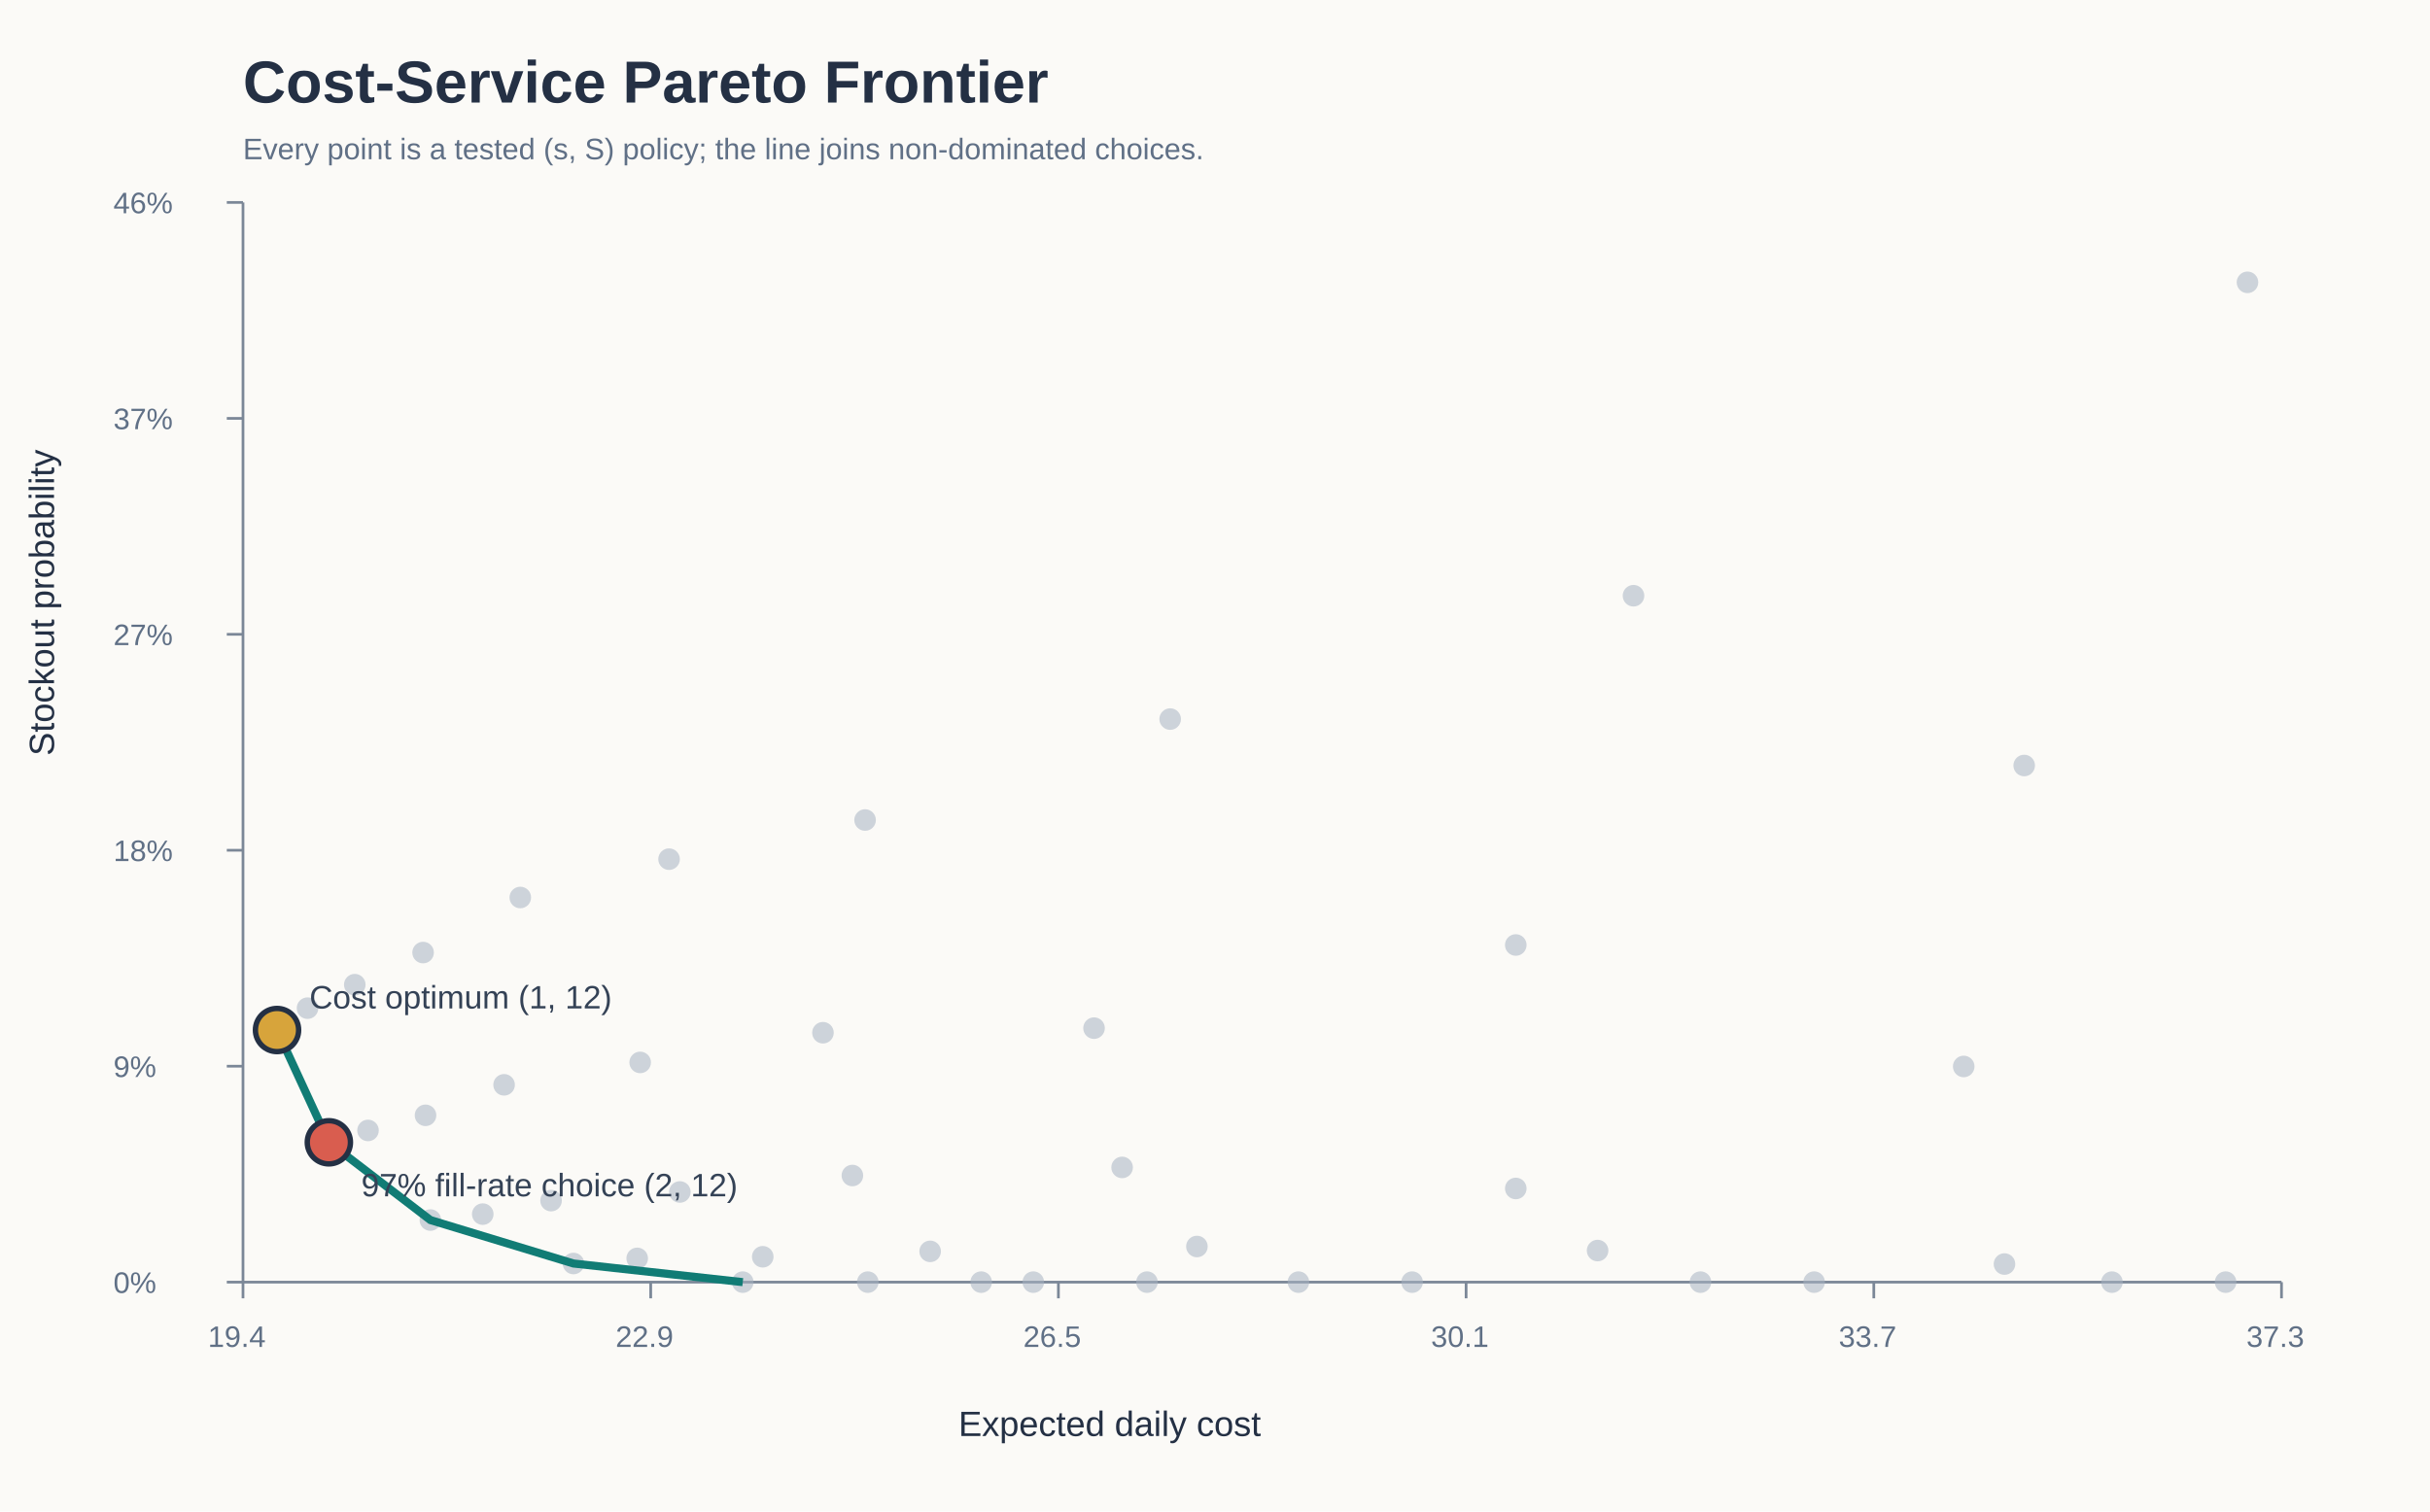
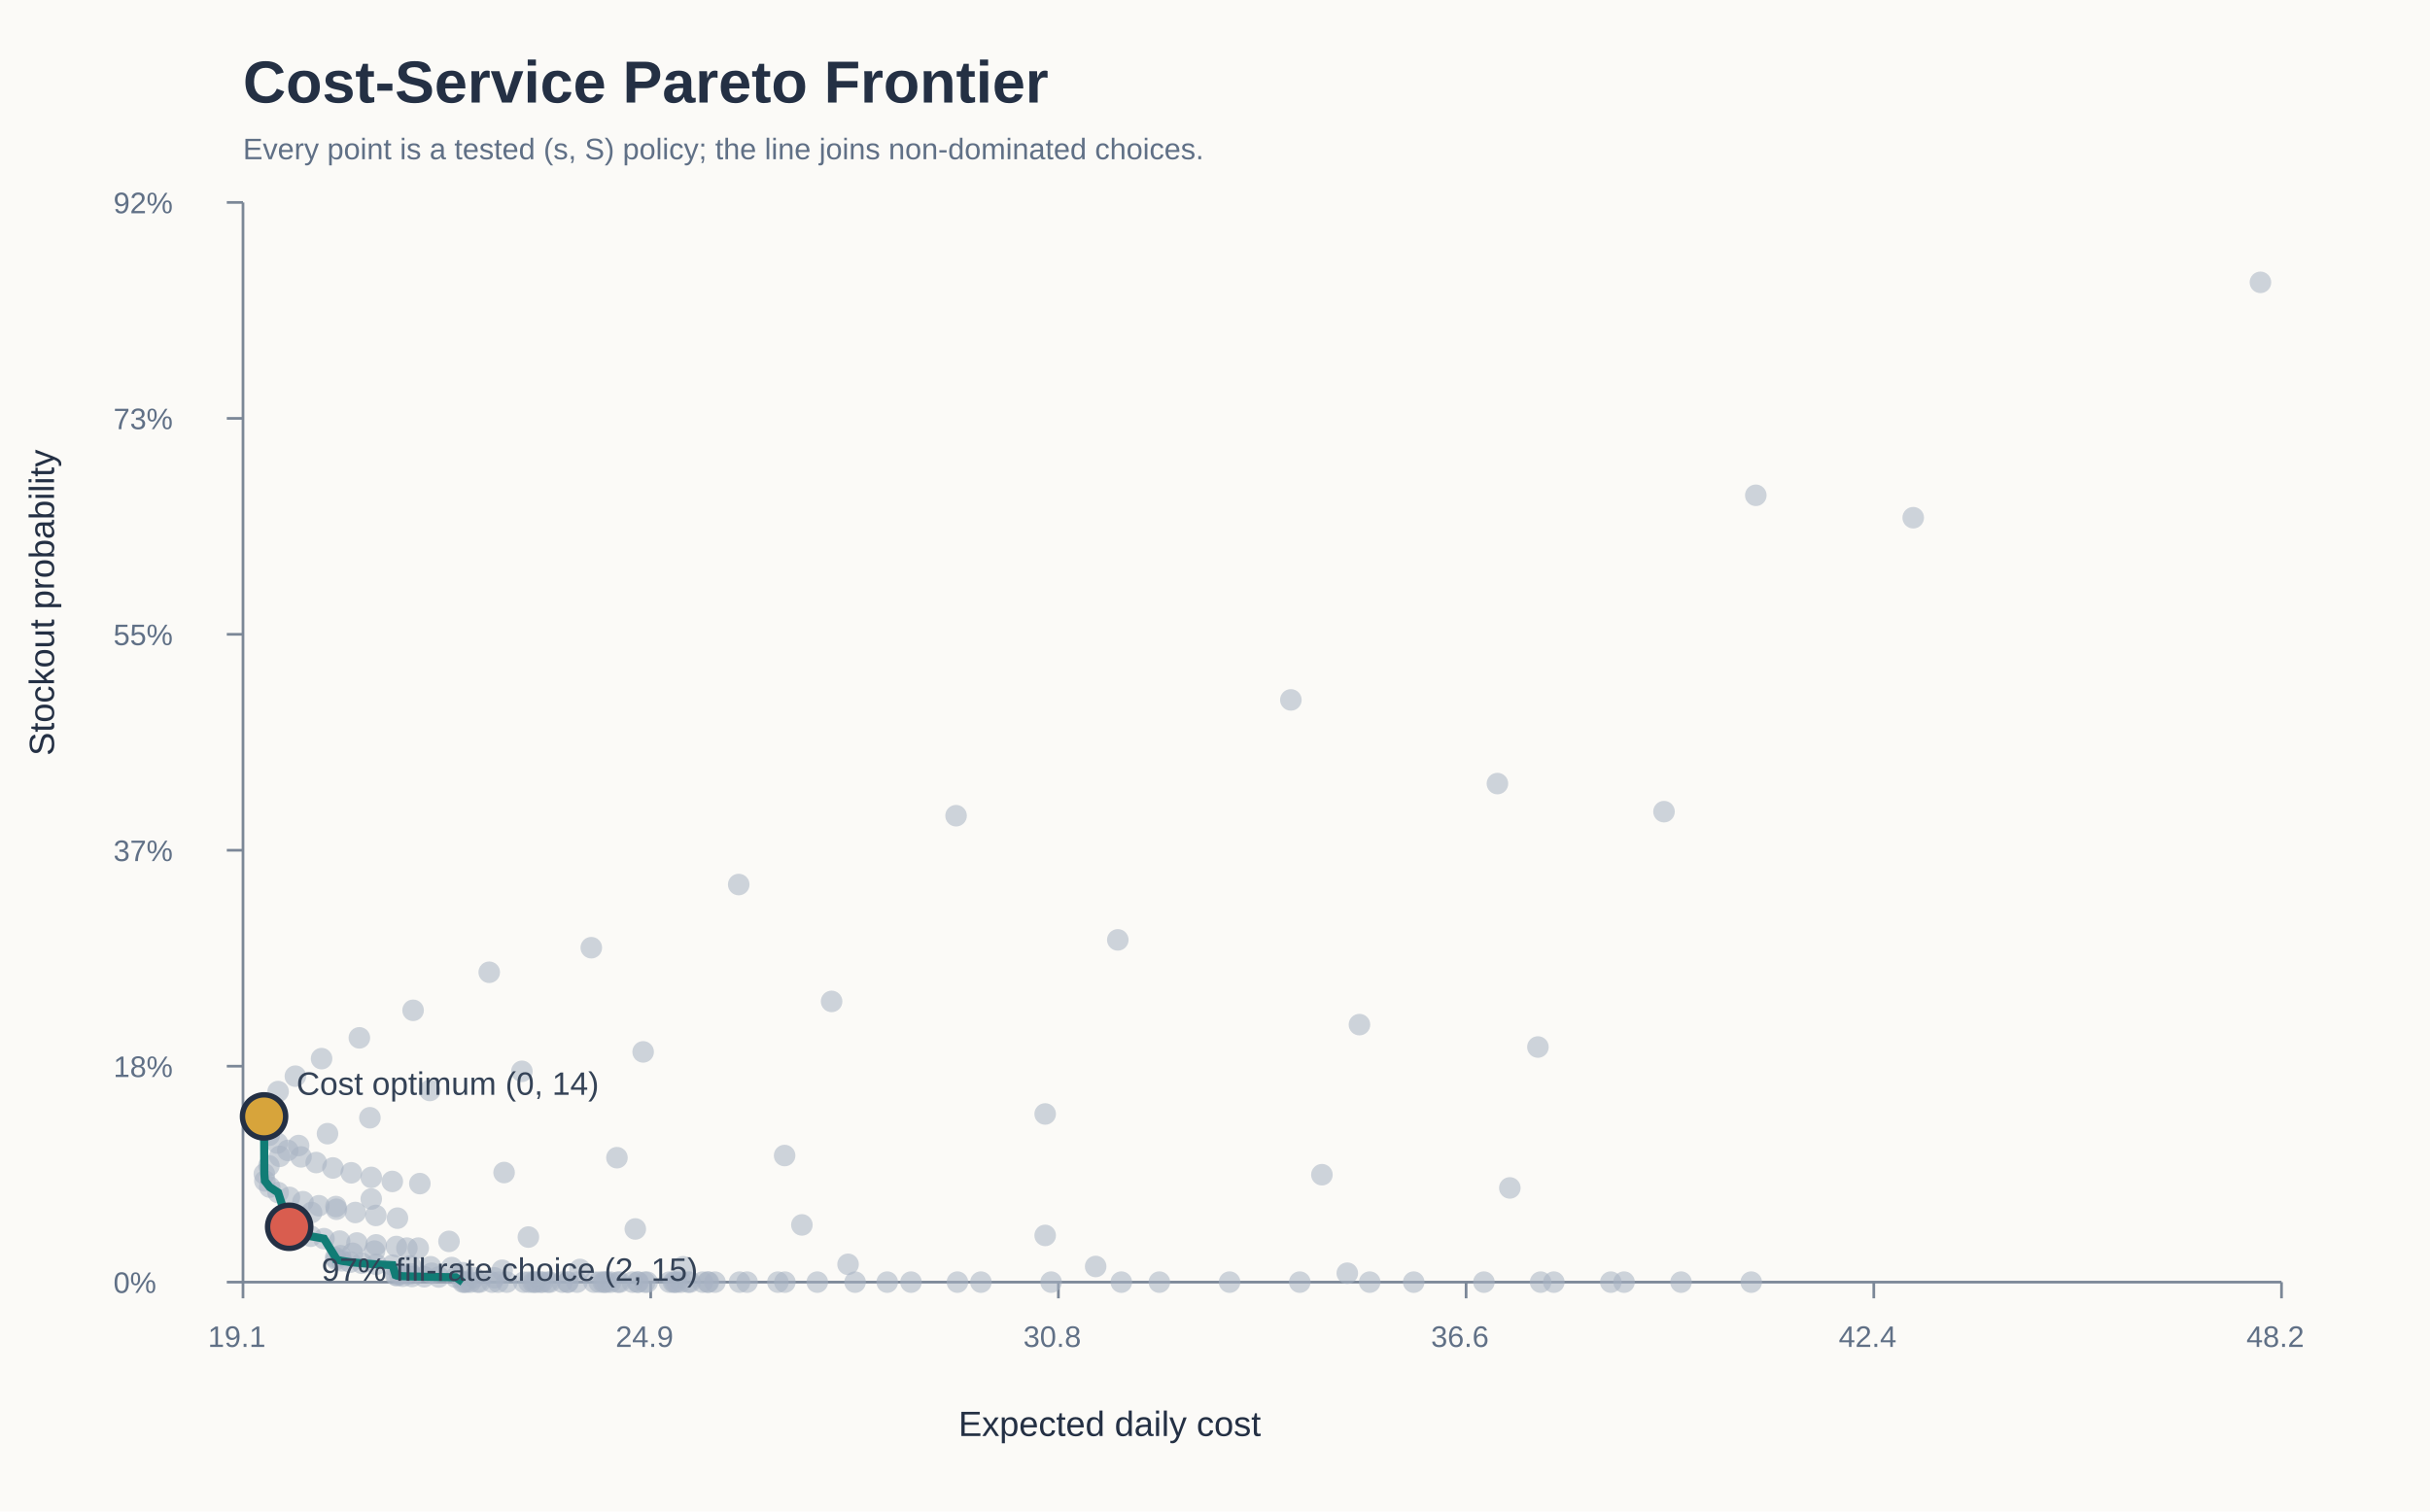
<svg xmlns="http://www.w3.org/2000/svg" width="900" height="560" viewBox="0 0 900 560">
  <rect width="100%" height="100%" fill="#fbfaf7" />
  <style>
text { font-family: Arial, sans-serif; fill: #243044; }
.title { font-size: 22px; font-weight: 700; }
.label { font-size: 13px; }
.tick { font-size: 11px; fill: #607086; }
.annotation { font-size: 12px; fill: #344256; }
</style>
  <text x="90" y="38" class="title">Cost-Service Pareto Frontier</text>
  <text x="90" y="59" class="tick">Every point is a tested (s, S) policy; the line joins non-dominated choices.</text>
  <line x1="90" y1="475" x2="845" y2="475" stroke="#7b8797" />
  <line x1="90" y1="75" x2="90" y2="475" stroke="#7b8797" />
  <line x1="90.0" y1="475" x2="90.0" y2="481" stroke="#7b8797" />
-   <text x="77.0" y="499" class="tick">19.4</text>
+   <text x="77.0" y="499" class="tick">19.1</text>
  <line x1="241.0" y1="475" x2="241.0" y2="481" stroke="#7b8797" />
-   <text x="228.0" y="499" class="tick">22.9</text>
+   <text x="228.0" y="499" class="tick">24.9</text>
  <line x1="392.0" y1="475" x2="392.0" y2="481" stroke="#7b8797" />
-   <text x="379.0" y="499" class="tick">26.5</text>
+   <text x="379.0" y="499" class="tick">30.8</text>
  <line x1="543.0" y1="475" x2="543.0" y2="481" stroke="#7b8797" />
-   <text x="530.0" y="499" class="tick">30.1</text>
+   <text x="530.0" y="499" class="tick">36.6</text>
  <line x1="694.0" y1="475" x2="694.0" y2="481" stroke="#7b8797" />
-   <text x="681.0" y="499" class="tick">33.7</text>
+   <text x="681.0" y="499" class="tick">42.4</text>
  <line x1="845.0" y1="475" x2="845.0" y2="481" stroke="#7b8797" />
-   <text x="832.0" y="499" class="tick">37.3</text>
+   <text x="832.0" y="499" class="tick">48.2</text>
  <line x1="84" y1="475.0" x2="90" y2="475.0" stroke="#7b8797" />
  <text x="42" y="479.0" class="tick">0%</text>
  <line x1="84" y1="395.0" x2="90" y2="395.0" stroke="#7b8797" />
-   <text x="42" y="399.0" class="tick">9%</text>
+   <text x="42" y="399.0" class="tick">18%</text>
  <line x1="84" y1="315.0" x2="90" y2="315.0" stroke="#7b8797" />
-   <text x="42" y="319.0" class="tick">18%</text>
+   <text x="42" y="319.0" class="tick">37%</text>
  <line x1="84" y1="235.0" x2="90" y2="235.0" stroke="#7b8797" />
-   <text x="42" y="239.0" class="tick">27%</text>
+   <text x="42" y="239.0" class="tick">55%</text>
  <line x1="84" y1="155.0" x2="90" y2="155.0" stroke="#7b8797" />
-   <text x="42" y="159.0" class="tick">37%</text>
+   <text x="42" y="159.0" class="tick">73%</text>
  <line x1="84" y1="75.0" x2="90" y2="75.0" stroke="#7b8797" />
-   <text x="42" y="79.0" class="tick">46%</text>
-   <circle cx="102.6" cy="381.6" r="4" fill="#a8b3c2" opacity="0.55" />
-   <circle cx="113.9" cy="373.5" r="4" fill="#a8b3c2" opacity="0.55" />
-   <circle cx="121.8" cy="423.2" r="4" fill="#a8b3c2" opacity="0.55" />
-   <circle cx="131.4" cy="364.8" r="4" fill="#a8b3c2" opacity="0.55" />
-   <circle cx="136.3" cy="418.8" r="4" fill="#a8b3c2" opacity="0.55" />
-   <circle cx="156.7" cy="352.9" r="4" fill="#a8b3c2" opacity="0.55" />
-   <circle cx="157.6" cy="413.2" r="4" fill="#a8b3c2" opacity="0.55" />
-   <circle cx="159.4" cy="452.0" r="4" fill="#a8b3c2" opacity="0.55" />
-   <circle cx="178.8" cy="449.8" r="4" fill="#a8b3c2" opacity="0.55" />
-   <circle cx="186.7" cy="401.9" r="4" fill="#a8b3c2" opacity="0.55" />
-   <circle cx="192.7" cy="332.5" r="4" fill="#a8b3c2" opacity="0.55" />
-   <circle cx="204.1" cy="444.8" r="4" fill="#a8b3c2" opacity="0.55" />
-   <circle cx="212.4" cy="468.1" r="4" fill="#a8b3c2" opacity="0.55" />
-   <circle cx="236.0" cy="466.2" r="4" fill="#a8b3c2" opacity="0.55" />
-   <circle cx="237.1" cy="393.6" r="4" fill="#a8b3c2" opacity="0.55" />
-   <circle cx="247.8" cy="318.3" r="4" fill="#a8b3c2" opacity="0.55" />
-   <circle cx="251.8" cy="441.6" r="4" fill="#a8b3c2" opacity="0.55" />
-   <circle cx="275.1" cy="475.0" r="4" fill="#a8b3c2" opacity="0.55" />
-   <circle cx="282.5" cy="465.6" r="4" fill="#a8b3c2" opacity="0.55" />
-   <circle cx="304.8" cy="382.6" r="4" fill="#a8b3c2" opacity="0.55" />
-   <circle cx="315.7" cy="435.5" r="4" fill="#a8b3c2" opacity="0.55" />
-   <circle cx="320.4" cy="303.8" r="4" fill="#a8b3c2" opacity="0.55" />
-   <circle cx="321.4" cy="475.0" r="4" fill="#a8b3c2" opacity="0.55" />
-   <circle cx="344.5" cy="463.6" r="4" fill="#a8b3c2" opacity="0.55" />
-   <circle cx="363.4" cy="475.0" r="4" fill="#a8b3c2" opacity="0.55" />
-   <circle cx="382.7" cy="475.0" r="4" fill="#a8b3c2" opacity="0.55" />
-   <circle cx="405.2" cy="380.9" r="4" fill="#a8b3c2" opacity="0.55" />
-   <circle cx="415.6" cy="432.5" r="4" fill="#a8b3c2" opacity="0.55" />
-   <circle cx="424.8" cy="475.0" r="4" fill="#a8b3c2" opacity="0.55" />
-   <circle cx="433.4" cy="266.4" r="4" fill="#a8b3c2" opacity="0.55" />
-   <circle cx="443.3" cy="461.8" r="4" fill="#a8b3c2" opacity="0.55" />
-   <circle cx="480.9" cy="475.0" r="4" fill="#a8b3c2" opacity="0.55" />
-   <circle cx="523.0" cy="475.0" r="4" fill="#a8b3c2" opacity="0.55" />
-   <circle cx="561.4" cy="440.3" r="4" fill="#a8b3c2" opacity="0.55" />
-   <circle cx="561.4" cy="350.1" r="4" fill="#a8b3c2" opacity="0.55" />
-   <circle cx="591.7" cy="463.3" r="4" fill="#a8b3c2" opacity="0.55" />
-   <circle cx="605.0" cy="220.7" r="4" fill="#a8b3c2" opacity="0.55" />
-   <circle cx="629.8" cy="475.0" r="4" fill="#a8b3c2" opacity="0.55" />
-   <circle cx="671.9" cy="475.0" r="4" fill="#a8b3c2" opacity="0.55" />
-   <circle cx="727.3" cy="395.1" r="4" fill="#a8b3c2" opacity="0.55" />
-   <circle cx="742.4" cy="468.3" r="4" fill="#a8b3c2" opacity="0.55" />
-   <circle cx="749.7" cy="283.6" r="4" fill="#a8b3c2" opacity="0.55" />
-   <circle cx="782.2" cy="475.0" r="4" fill="#a8b3c2" opacity="0.55" />
-   <circle cx="824.3" cy="475.0" r="4" fill="#a8b3c2" opacity="0.55" />
-   <circle cx="832.4" cy="104.6" r="4" fill="#a8b3c2" opacity="0.55" />
-   <polyline points="102.6,381.6 121.8,423.2 159.4,452.0 212.4,468.1 275.1,475.0" fill="none" stroke="#117c75" stroke-width="3" />
-   <circle cx="102.6" cy="381.6" r="8" fill="#d7a43b" stroke="#243044" stroke-width="2" />
-   <circle cx="121.8" cy="423.2" r="8" fill="#d95d4f" stroke="#243044" stroke-width="2" />
-   <text x="114.6" y="373.6" class="annotation">Cost optimum (1, 12)</text>
-   <text x="133.8" y="443.2" class="annotation">97% fill-rate choice (2, 12)</text>
+   <text x="42" y="79.0" class="tick">92%</text>
+   <circle cx="97.8" cy="413.6" r="4" fill="#a8b3c2" opacity="0.55" />
+   <circle cx="97.9" cy="434.9" r="4" fill="#a8b3c2" opacity="0.55" />
+   <circle cx="98.0" cy="417.3" r="4" fill="#a8b3c2" opacity="0.55" />
+   <circle cx="98.1" cy="437.5" r="4" fill="#a8b3c2" opacity="0.55" />
+   <circle cx="99.4" cy="409.2" r="4" fill="#a8b3c2" opacity="0.55" />
+   <circle cx="99.6" cy="431.9" r="4" fill="#a8b3c2" opacity="0.55" />
+   <circle cx="99.7" cy="420.6" r="4" fill="#a8b3c2" opacity="0.55" />
+   <circle cx="99.9" cy="439.8" r="4" fill="#a8b3c2" opacity="0.55" />
+   <circle cx="102.7" cy="423.5" r="4" fill="#a8b3c2" opacity="0.55" />
+   <circle cx="103.0" cy="441.8" r="4" fill="#a8b3c2" opacity="0.55" />
+   <circle cx="103.0" cy="404.4" r="4" fill="#a8b3c2" opacity="0.55" />
+   <circle cx="103.6" cy="428.4" r="4" fill="#a8b3c2" opacity="0.55" />
+   <circle cx="106.6" cy="426.2" r="4" fill="#a8b3c2" opacity="0.55" />
+   <circle cx="107.1" cy="454.5" r="4" fill="#a8b3c2" opacity="0.55" />
+   <circle cx="107.2" cy="443.6" r="4" fill="#a8b3c2" opacity="0.55" />
+   <circle cx="107.5" cy="453.0" r="4" fill="#a8b3c2" opacity="0.55" />
+   <circle cx="108.5" cy="455.9" r="4" fill="#a8b3c2" opacity="0.55" />
+   <circle cx="109.4" cy="398.7" r="4" fill="#a8b3c2" opacity="0.55" />
+   <circle cx="110.1" cy="451.1" r="4" fill="#a8b3c2" opacity="0.55" />
+   <circle cx="110.6" cy="424.4" r="4" fill="#a8b3c2" opacity="0.55" />
+   <circle cx="111.2" cy="457.0" r="4" fill="#a8b3c2" opacity="0.55" />
+   <circle cx="111.5" cy="428.6" r="4" fill="#a8b3c2" opacity="0.55" />
+   <circle cx="112.2" cy="445.2" r="4" fill="#a8b3c2" opacity="0.55" />
+   <circle cx="115.1" cy="458.0" r="4" fill="#a8b3c2" opacity="0.55" />
+   <circle cx="115.4" cy="449.2" r="4" fill="#a8b3c2" opacity="0.55" />
+   <circle cx="117.1" cy="430.7" r="4" fill="#a8b3c2" opacity="0.55" />
+   <circle cx="118.1" cy="446.7" r="4" fill="#a8b3c2" opacity="0.55" />
+   <circle cx="119.1" cy="392.2" r="4" fill="#a8b3c2" opacity="0.55" />
+   <circle cx="120.0" cy="458.9" r="4" fill="#a8b3c2" opacity="0.55" />
+   <circle cx="121.3" cy="420.0" r="4" fill="#a8b3c2" opacity="0.55" />
+   <circle cx="123.3" cy="432.7" r="4" fill="#a8b3c2" opacity="0.55" />
+   <circle cx="124.3" cy="465.9" r="4" fill="#a8b3c2" opacity="0.55" />
+   <circle cx="124.4" cy="447.0" r="4" fill="#a8b3c2" opacity="0.55" />
+   <circle cx="124.5" cy="466.6" r="4" fill="#a8b3c2" opacity="0.55" />
+   <circle cx="124.6" cy="448.0" r="4" fill="#a8b3c2" opacity="0.55" />
+   <circle cx="125.8" cy="459.8" r="4" fill="#a8b3c2" opacity="0.55" />
+   <circle cx="126.1" cy="465.2" r="4" fill="#a8b3c2" opacity="0.55" />
+   <circle cx="126.5" cy="467.1" r="4" fill="#a8b3c2" opacity="0.55" />
+   <circle cx="129.7" cy="467.6" r="4" fill="#a8b3c2" opacity="0.55" />
+   <circle cx="130.1" cy="434.5" r="4" fill="#a8b3c2" opacity="0.55" />
+   <circle cx="130.6" cy="464.3" r="4" fill="#a8b3c2" opacity="0.55" />
+   <circle cx="131.6" cy="449.2" r="4" fill="#a8b3c2" opacity="0.55" />
+   <circle cx="132.2" cy="460.5" r="4" fill="#a8b3c2" opacity="0.55" />
+   <circle cx="133.1" cy="384.5" r="4" fill="#a8b3c2" opacity="0.55" />
+   <circle cx="134.0" cy="468.0" r="4" fill="#a8b3c2" opacity="0.55" />
+   <circle cx="137.0" cy="414.1" r="4" fill="#a8b3c2" opacity="0.55" />
+   <circle cx="137.5" cy="436.2" r="4" fill="#a8b3c2" opacity="0.55" />
+   <circle cx="137.5" cy="444.2" r="4" fill="#a8b3c2" opacity="0.55" />
+   <circle cx="138.7" cy="463.5" r="4" fill="#a8b3c2" opacity="0.55" />
+   <circle cx="139.2" cy="450.3" r="4" fill="#a8b3c2" opacity="0.55" />
+   <circle cx="139.3" cy="461.2" r="4" fill="#a8b3c2" opacity="0.55" />
+   <circle cx="139.3" cy="468.4" r="4" fill="#a8b3c2" opacity="0.55" />
+   <circle cx="145.3" cy="437.7" r="4" fill="#a8b3c2" opacity="0.55" />
+   <circle cx="145.4" cy="468.7" r="4" fill="#a8b3c2" opacity="0.55" />
+   <circle cx="146.5" cy="472.4" r="4" fill="#a8b3c2" opacity="0.55" />
+   <circle cx="146.8" cy="461.8" r="4" fill="#a8b3c2" opacity="0.55" />
+   <circle cx="147.0" cy="472.6" r="4" fill="#a8b3c2" opacity="0.55" />
+   <circle cx="147.2" cy="451.3" r="4" fill="#a8b3c2" opacity="0.55" />
+   <circle cx="148.0" cy="472.2" r="4" fill="#a8b3c2" opacity="0.55" />
+   <circle cx="149.2" cy="472.8" r="4" fill="#a8b3c2" opacity="0.55" />
+   <circle cx="150.7" cy="462.4" r="4" fill="#a8b3c2" opacity="0.55" />
+   <circle cx="152.1" cy="471.9" r="4" fill="#a8b3c2" opacity="0.55" />
+   <circle cx="152.1" cy="469.0" r="4" fill="#a8b3c2" opacity="0.55" />
+   <circle cx="152.6" cy="472.9" r="4" fill="#a8b3c2" opacity="0.55" />
+   <circle cx="153.0" cy="374.3" r="4" fill="#a8b3c2" opacity="0.55" />
+   <circle cx="154.9" cy="462.4" r="4" fill="#a8b3c2" opacity="0.55" />
+   <circle cx="155.5" cy="438.5" r="4" fill="#a8b3c2" opacity="0.55" />
+   <circle cx="157.1" cy="473.0" r="4" fill="#a8b3c2" opacity="0.55" />
+   <circle cx="159.2" cy="404.0" r="4" fill="#a8b3c2" opacity="0.55" />
+   <circle cx="159.5" cy="469.3" r="4" fill="#a8b3c2" opacity="0.55" />
+   <circle cx="159.9" cy="471.7" r="4" fill="#a8b3c2" opacity="0.55" />
+   <circle cx="162.5" cy="473.1" r="4" fill="#a8b3c2" opacity="0.55" />
+   <circle cx="166.3" cy="459.9" r="4" fill="#a8b3c2" opacity="0.55" />
+   <circle cx="167.3" cy="469.6" r="4" fill="#a8b3c2" opacity="0.55" />
+   <circle cx="168.8" cy="473.2" r="4" fill="#a8b3c2" opacity="0.55" />
+   <circle cx="171.4" cy="471.5" r="4" fill="#a8b3c2" opacity="0.55" />
+   <circle cx="171.4" cy="475.0" r="4" fill="#a8b3c2" opacity="0.55" />
+   <circle cx="172.0" cy="475.0" r="4" fill="#a8b3c2" opacity="0.55" />
+   <circle cx="172.8" cy="475.0" r="4" fill="#a8b3c2" opacity="0.55" />
+   <circle cx="174.2" cy="475.0" r="4" fill="#a8b3c2" opacity="0.55" />
+   <circle cx="175.6" cy="473.3" r="4" fill="#a8b3c2" opacity="0.55" />
+   <circle cx="176.8" cy="475.0" r="4" fill="#a8b3c2" opacity="0.55" />
+   <circle cx="177.7" cy="475.0" r="4" fill="#a8b3c2" opacity="0.55" />
+   <circle cx="181.2" cy="360.2" r="4" fill="#a8b3c2" opacity="0.55" />
+   <circle cx="182.2" cy="475.0" r="4" fill="#a8b3c2" opacity="0.55" />
+   <circle cx="183.1" cy="473.4" r="4" fill="#a8b3c2" opacity="0.55" />
+   <circle cx="184.5" cy="475.0" r="4" fill="#a8b3c2" opacity="0.55" />
+   <circle cx="186.0" cy="470.6" r="4" fill="#a8b3c2" opacity="0.55" />
+   <circle cx="186.7" cy="434.4" r="4" fill="#a8b3c2" opacity="0.55" />
+   <circle cx="187.7" cy="475.0" r="4" fill="#a8b3c2" opacity="0.55" />
+   <circle cx="193.3" cy="396.9" r="4" fill="#a8b3c2" opacity="0.55" />
+   <circle cx="194.0" cy="475.0" r="4" fill="#a8b3c2" opacity="0.55" />
+   <circle cx="195.7" cy="458.3" r="4" fill="#a8b3c2" opacity="0.55" />
+   <circle cx="195.9" cy="475.0" r="4" fill="#a8b3c2" opacity="0.55" />
+   <circle cx="197.4" cy="475.0" r="4" fill="#a8b3c2" opacity="0.55" />
+   <circle cx="198.0" cy="475.0" r="4" fill="#a8b3c2" opacity="0.55" />
+   <circle cx="198.8" cy="475.0" r="4" fill="#a8b3c2" opacity="0.55" />
+   <circle cx="200.2" cy="475.0" r="4" fill="#a8b3c2" opacity="0.55" />
+   <circle cx="200.9" cy="475.0" r="4" fill="#a8b3c2" opacity="0.55" />
+   <circle cx="202.8" cy="475.0" r="4" fill="#a8b3c2" opacity="0.55" />
+   <circle cx="203.7" cy="475.0" r="4" fill="#a8b3c2" opacity="0.55" />
+   <circle cx="208.2" cy="475.0" r="4" fill="#a8b3c2" opacity="0.55" />
+   <circle cx="210.2" cy="475.0" r="4" fill="#a8b3c2" opacity="0.55" />
+   <circle cx="210.4" cy="475.0" r="4" fill="#a8b3c2" opacity="0.55" />
+   <circle cx="213.7" cy="475.0" r="4" fill="#a8b3c2" opacity="0.55" />
+   <circle cx="214.8" cy="470.3" r="4" fill="#a8b3c2" opacity="0.55" />
+   <circle cx="219.0" cy="351.1" r="4" fill="#a8b3c2" opacity="0.55" />
+   <circle cx="220.0" cy="475.0" r="4" fill="#a8b3c2" opacity="0.55" />
+   <circle cx="221.9" cy="475.0" r="4" fill="#a8b3c2" opacity="0.55" />
+   <circle cx="223.4" cy="475.0" r="4" fill="#a8b3c2" opacity="0.55" />
+   <circle cx="223.9" cy="475.0" r="4" fill="#a8b3c2" opacity="0.55" />
+   <circle cx="224.8" cy="475.0" r="4" fill="#a8b3c2" opacity="0.55" />
+   <circle cx="226.2" cy="475.0" r="4" fill="#a8b3c2" opacity="0.55" />
+   <circle cx="228.5" cy="428.9" r="4" fill="#a8b3c2" opacity="0.55" />
+   <circle cx="228.8" cy="475.0" r="4" fill="#a8b3c2" opacity="0.55" />
+   <circle cx="229.6" cy="475.0" r="4" fill="#a8b3c2" opacity="0.55" />
+   <circle cx="234.2" cy="475.0" r="4" fill="#a8b3c2" opacity="0.55" />
+   <circle cx="235.3" cy="455.3" r="4" fill="#a8b3c2" opacity="0.55" />
+   <circle cx="236.1" cy="475.0" r="4" fill="#a8b3c2" opacity="0.55" />
+   <circle cx="236.4" cy="475.0" r="4" fill="#a8b3c2" opacity="0.55" />
+   <circle cx="238.2" cy="389.7" r="4" fill="#a8b3c2" opacity="0.55" />
+   <circle cx="238.8" cy="475.0" r="4" fill="#a8b3c2" opacity="0.55" />
+   <circle cx="239.7" cy="475.0" r="4" fill="#a8b3c2" opacity="0.55" />
+   <circle cx="247.9" cy="475.0" r="4" fill="#a8b3c2" opacity="0.55" />
+   <circle cx="249.4" cy="475.0" r="4" fill="#a8b3c2" opacity="0.55" />
+   <circle cx="249.9" cy="475.0" r="4" fill="#a8b3c2" opacity="0.55" />
+   <circle cx="250.7" cy="475.0" r="4" fill="#a8b3c2" opacity="0.55" />
+   <circle cx="252.2" cy="475.0" r="4" fill="#a8b3c2" opacity="0.55" />
+   <circle cx="253.0" cy="469.3" r="4" fill="#a8b3c2" opacity="0.55" />
+   <circle cx="254.8" cy="475.0" r="4" fill="#a8b3c2" opacity="0.55" />
+   <circle cx="255.6" cy="475.0" r="4" fill="#a8b3c2" opacity="0.55" />
+   <circle cx="260.2" cy="475.0" r="4" fill="#a8b3c2" opacity="0.55" />
+   <circle cx="262.1" cy="475.0" r="4" fill="#a8b3c2" opacity="0.55" />
+   <circle cx="262.4" cy="475.0" r="4" fill="#a8b3c2" opacity="0.55" />
+   <circle cx="264.8" cy="475.0" r="4" fill="#a8b3c2" opacity="0.55" />
+   <circle cx="273.6" cy="327.7" r="4" fill="#a8b3c2" opacity="0.55" />
+   <circle cx="273.9" cy="475.0" r="4" fill="#a8b3c2" opacity="0.55" />
+   <circle cx="276.7" cy="475.0" r="4" fill="#a8b3c2" opacity="0.55" />
+   <circle cx="288.1" cy="475.0" r="4" fill="#a8b3c2" opacity="0.55" />
+   <circle cx="290.6" cy="428.1" r="4" fill="#a8b3c2" opacity="0.55" />
+   <circle cx="290.7" cy="475.0" r="4" fill="#a8b3c2" opacity="0.55" />
+   <circle cx="297.0" cy="453.8" r="4" fill="#a8b3c2" opacity="0.55" />
+   <circle cx="302.7" cy="475.0" r="4" fill="#a8b3c2" opacity="0.55" />
+   <circle cx="308.0" cy="371.0" r="4" fill="#a8b3c2" opacity="0.55" />
+   <circle cx="314.1" cy="468.4" r="4" fill="#a8b3c2" opacity="0.55" />
+   <circle cx="316.7" cy="475.0" r="4" fill="#a8b3c2" opacity="0.55" />
+   <circle cx="328.6" cy="475.0" r="4" fill="#a8b3c2" opacity="0.55" />
+   <circle cx="337.4" cy="475.0" r="4" fill="#a8b3c2" opacity="0.55" />
+   <circle cx="354.1" cy="302.2" r="4" fill="#a8b3c2" opacity="0.55" />
+   <circle cx="354.6" cy="475.0" r="4" fill="#a8b3c2" opacity="0.55" />
+   <circle cx="363.3" cy="475.0" r="4" fill="#a8b3c2" opacity="0.55" />
+   <circle cx="387.1" cy="457.7" r="4" fill="#a8b3c2" opacity="0.55" />
+   <circle cx="387.1" cy="412.7" r="4" fill="#a8b3c2" opacity="0.55" />
+   <circle cx="389.3" cy="475.0" r="4" fill="#a8b3c2" opacity="0.55" />
+   <circle cx="405.8" cy="469.2" r="4" fill="#a8b3c2" opacity="0.55" />
+   <circle cx="414.0" cy="348.2" r="4" fill="#a8b3c2" opacity="0.55" />
+   <circle cx="415.3" cy="475.0" r="4" fill="#a8b3c2" opacity="0.55" />
+   <circle cx="429.4" cy="475.0" r="4" fill="#a8b3c2" opacity="0.55" />
+   <circle cx="455.4" cy="475.0" r="4" fill="#a8b3c2" opacity="0.55" />
+   <circle cx="478.1" cy="259.3" r="4" fill="#a8b3c2" opacity="0.55" />
+   <circle cx="481.4" cy="475.0" r="4" fill="#a8b3c2" opacity="0.55" />
+   <circle cx="489.6" cy="435.2" r="4" fill="#a8b3c2" opacity="0.55" />
+   <circle cx="499.0" cy="471.7" r="4" fill="#a8b3c2" opacity="0.55" />
+   <circle cx="503.5" cy="379.6" r="4" fill="#a8b3c2" opacity="0.55" />
+   <circle cx="507.3" cy="475.0" r="4" fill="#a8b3c2" opacity="0.55" />
+   <circle cx="523.6" cy="475.0" r="4" fill="#a8b3c2" opacity="0.55" />
+   <circle cx="549.6" cy="475.0" r="4" fill="#a8b3c2" opacity="0.55" />
+   <circle cx="554.6" cy="290.3" r="4" fill="#a8b3c2" opacity="0.55" />
+   <circle cx="559.2" cy="440.1" r="4" fill="#a8b3c2" opacity="0.55" />
+   <circle cx="569.6" cy="387.9" r="4" fill="#a8b3c2" opacity="0.55" />
+   <circle cx="570.6" cy="475.0" r="4" fill="#a8b3c2" opacity="0.55" />
+   <circle cx="575.5" cy="475.0" r="4" fill="#a8b3c2" opacity="0.55" />
+   <circle cx="596.6" cy="475.0" r="4" fill="#a8b3c2" opacity="0.55" />
+   <circle cx="601.5" cy="475.0" r="4" fill="#a8b3c2" opacity="0.55" />
+   <circle cx="616.3" cy="300.7" r="4" fill="#a8b3c2" opacity="0.55" />
+   <circle cx="622.6" cy="475.0" r="4" fill="#a8b3c2" opacity="0.55" />
+   <circle cx="648.6" cy="475.0" r="4" fill="#a8b3c2" opacity="0.55" />
+   <circle cx="650.3" cy="183.5" r="4" fill="#a8b3c2" opacity="0.55" />
+   <circle cx="708.6" cy="191.8" r="4" fill="#a8b3c2" opacity="0.55" />
+   <circle cx="837.2" cy="104.6" r="4" fill="#a8b3c2" opacity="0.55" />
+   <polyline points="97.8,413.6 97.9,434.9 98.1,437.5 99.9,439.8 103.0,441.8 107.1,454.5 108.5,455.9 111.2,457.0 115.1,458.0 120.0,458.9 124.3,465.9 124.5,466.6 126.5,467.1 129.7,467.6 134.0,468.0 139.3,468.4 145.4,468.7 146.5,472.4 147.0,472.6 149.2,472.8 152.6,472.9 157.1,473.0 162.5,473.1 168.8,473.2 171.4,475.0" fill="none" stroke="#117c75" stroke-width="3" />
+   <circle cx="97.8" cy="413.6" r="8" fill="#d7a43b" stroke="#243044" stroke-width="2" />
+   <circle cx="107.1" cy="454.5" r="8" fill="#d95d4f" stroke="#243044" stroke-width="2" />
+   <text x="109.8" y="405.6" class="annotation">Cost optimum (0, 14)</text>
+   <text x="119.1" y="474.5" class="annotation">97% fill-rate choice (2, 15)</text>
  <text x="355.0" y="532" class="label">Expected daily cost</text>
  <text x="20" y="280.0" class="label" transform="rotate(-90 20,280.0)">Stockout probability</text>
</svg>
